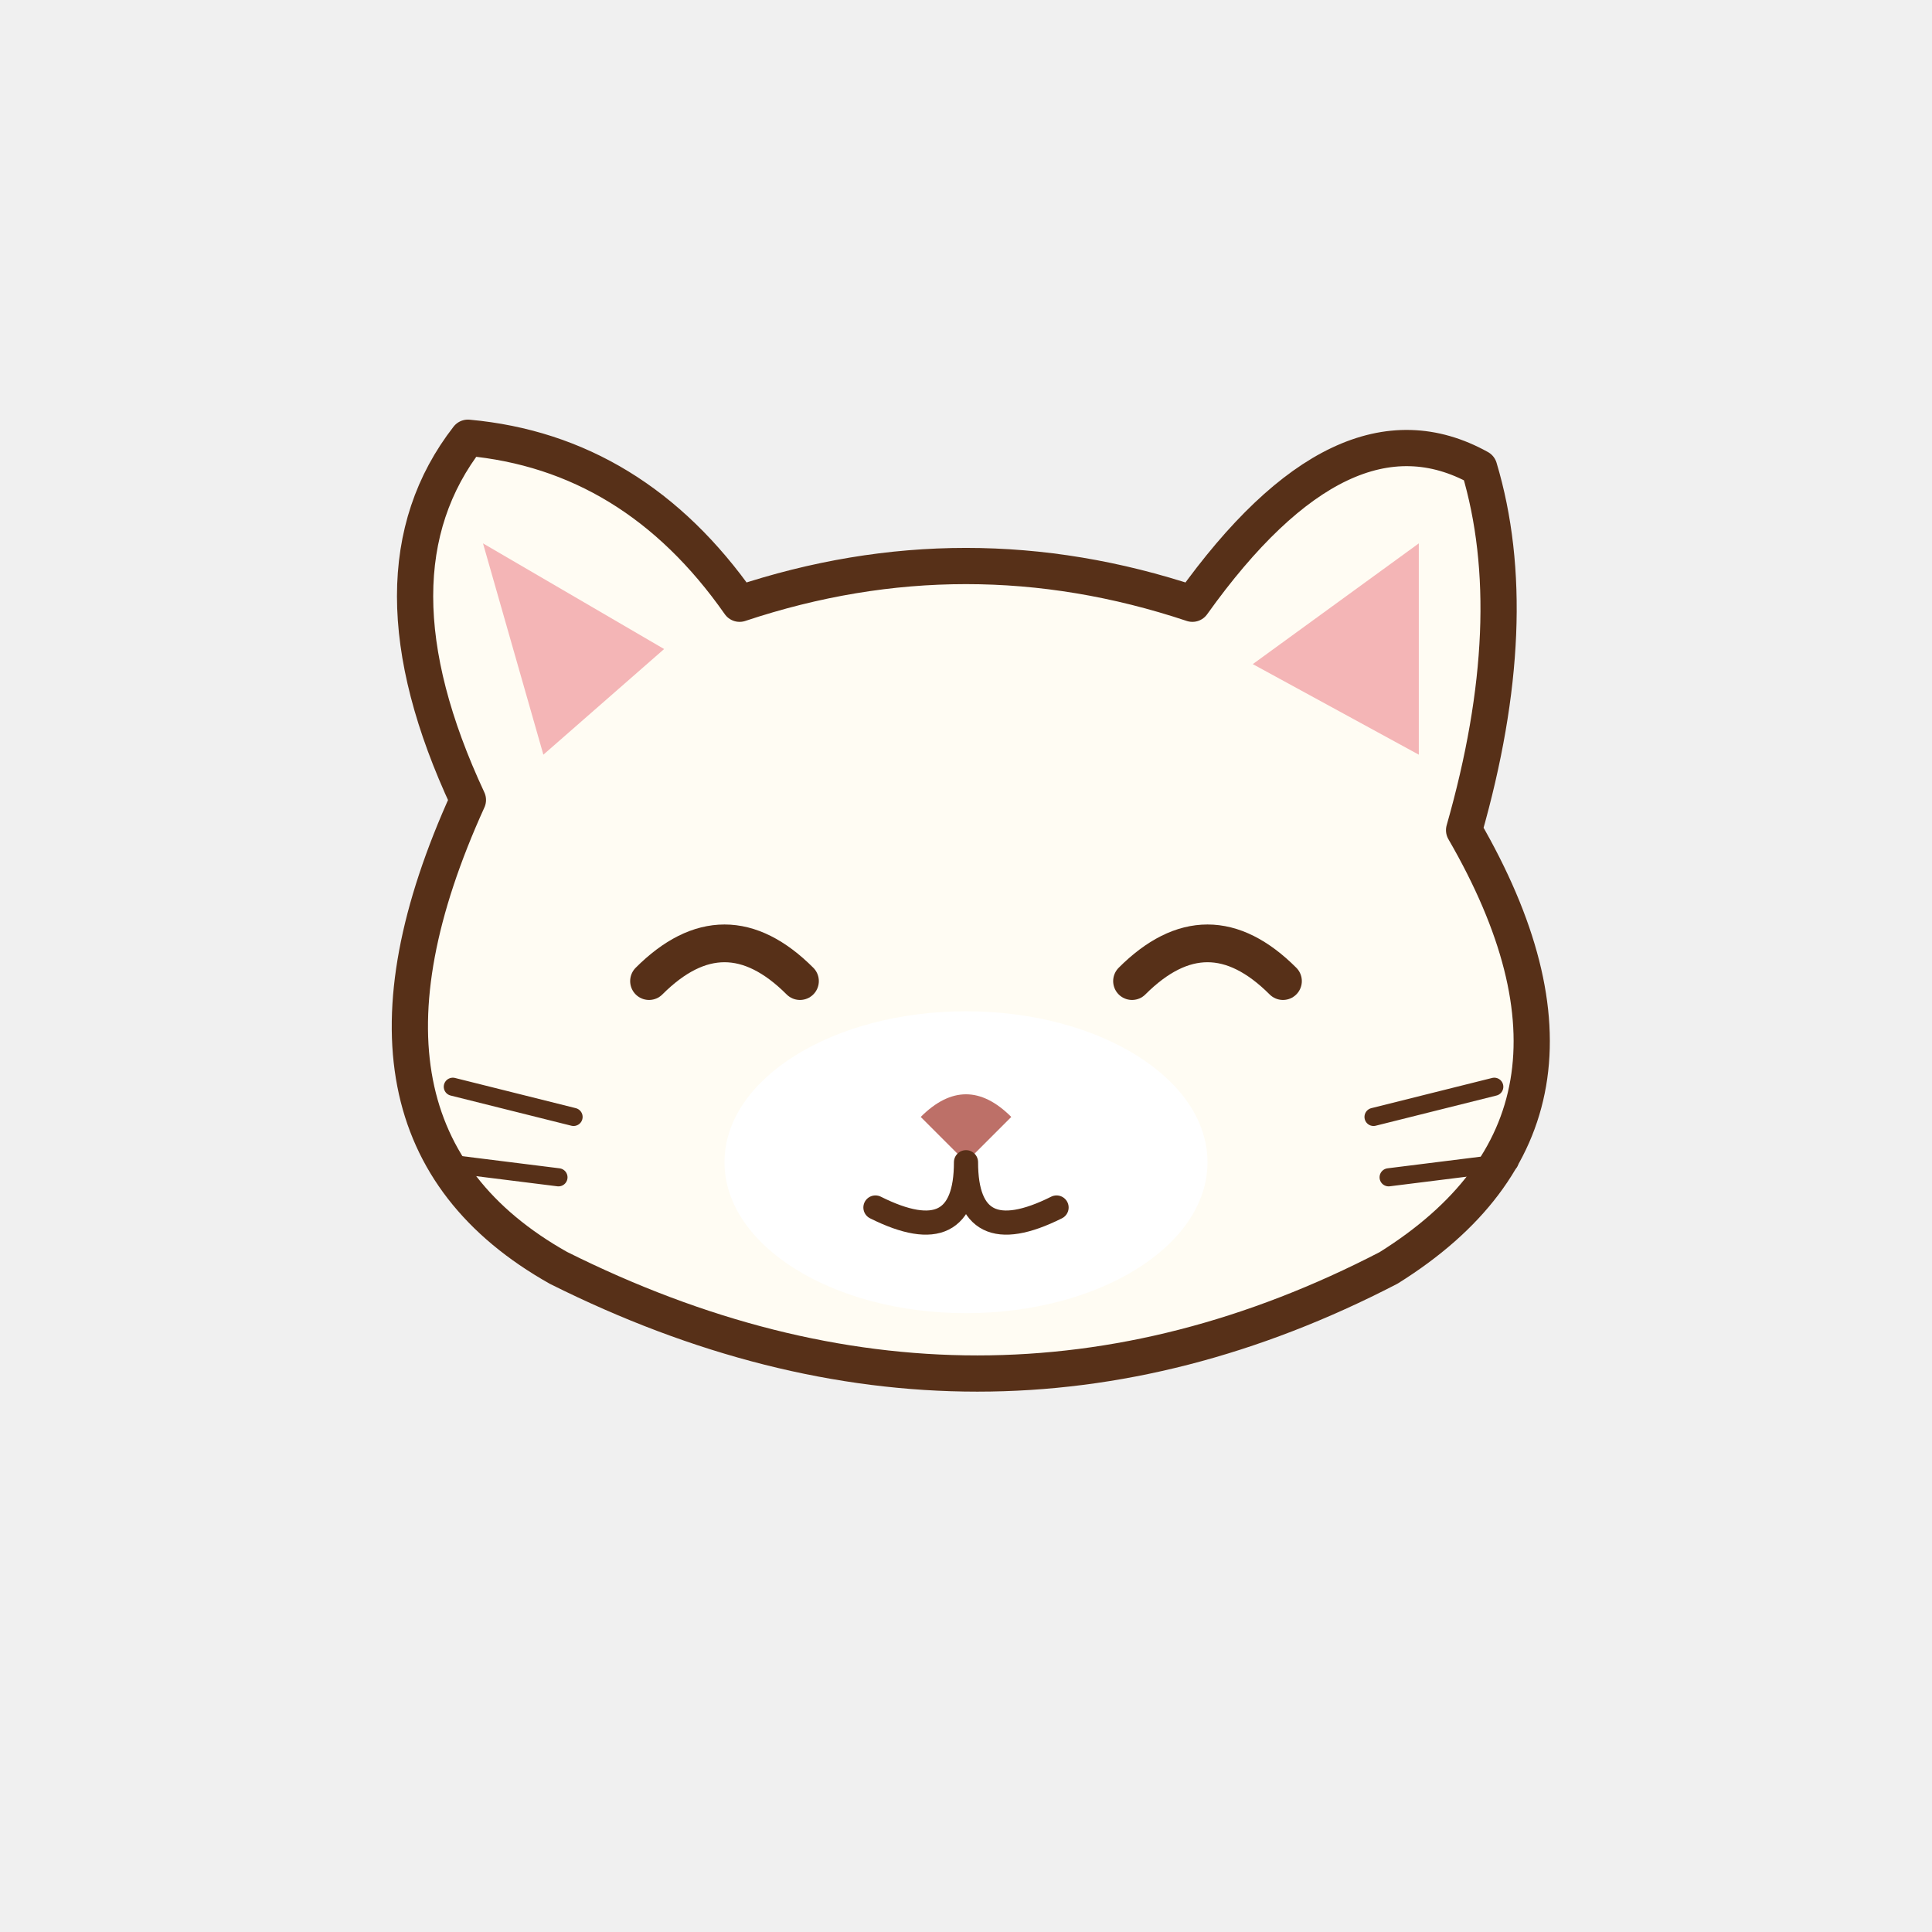
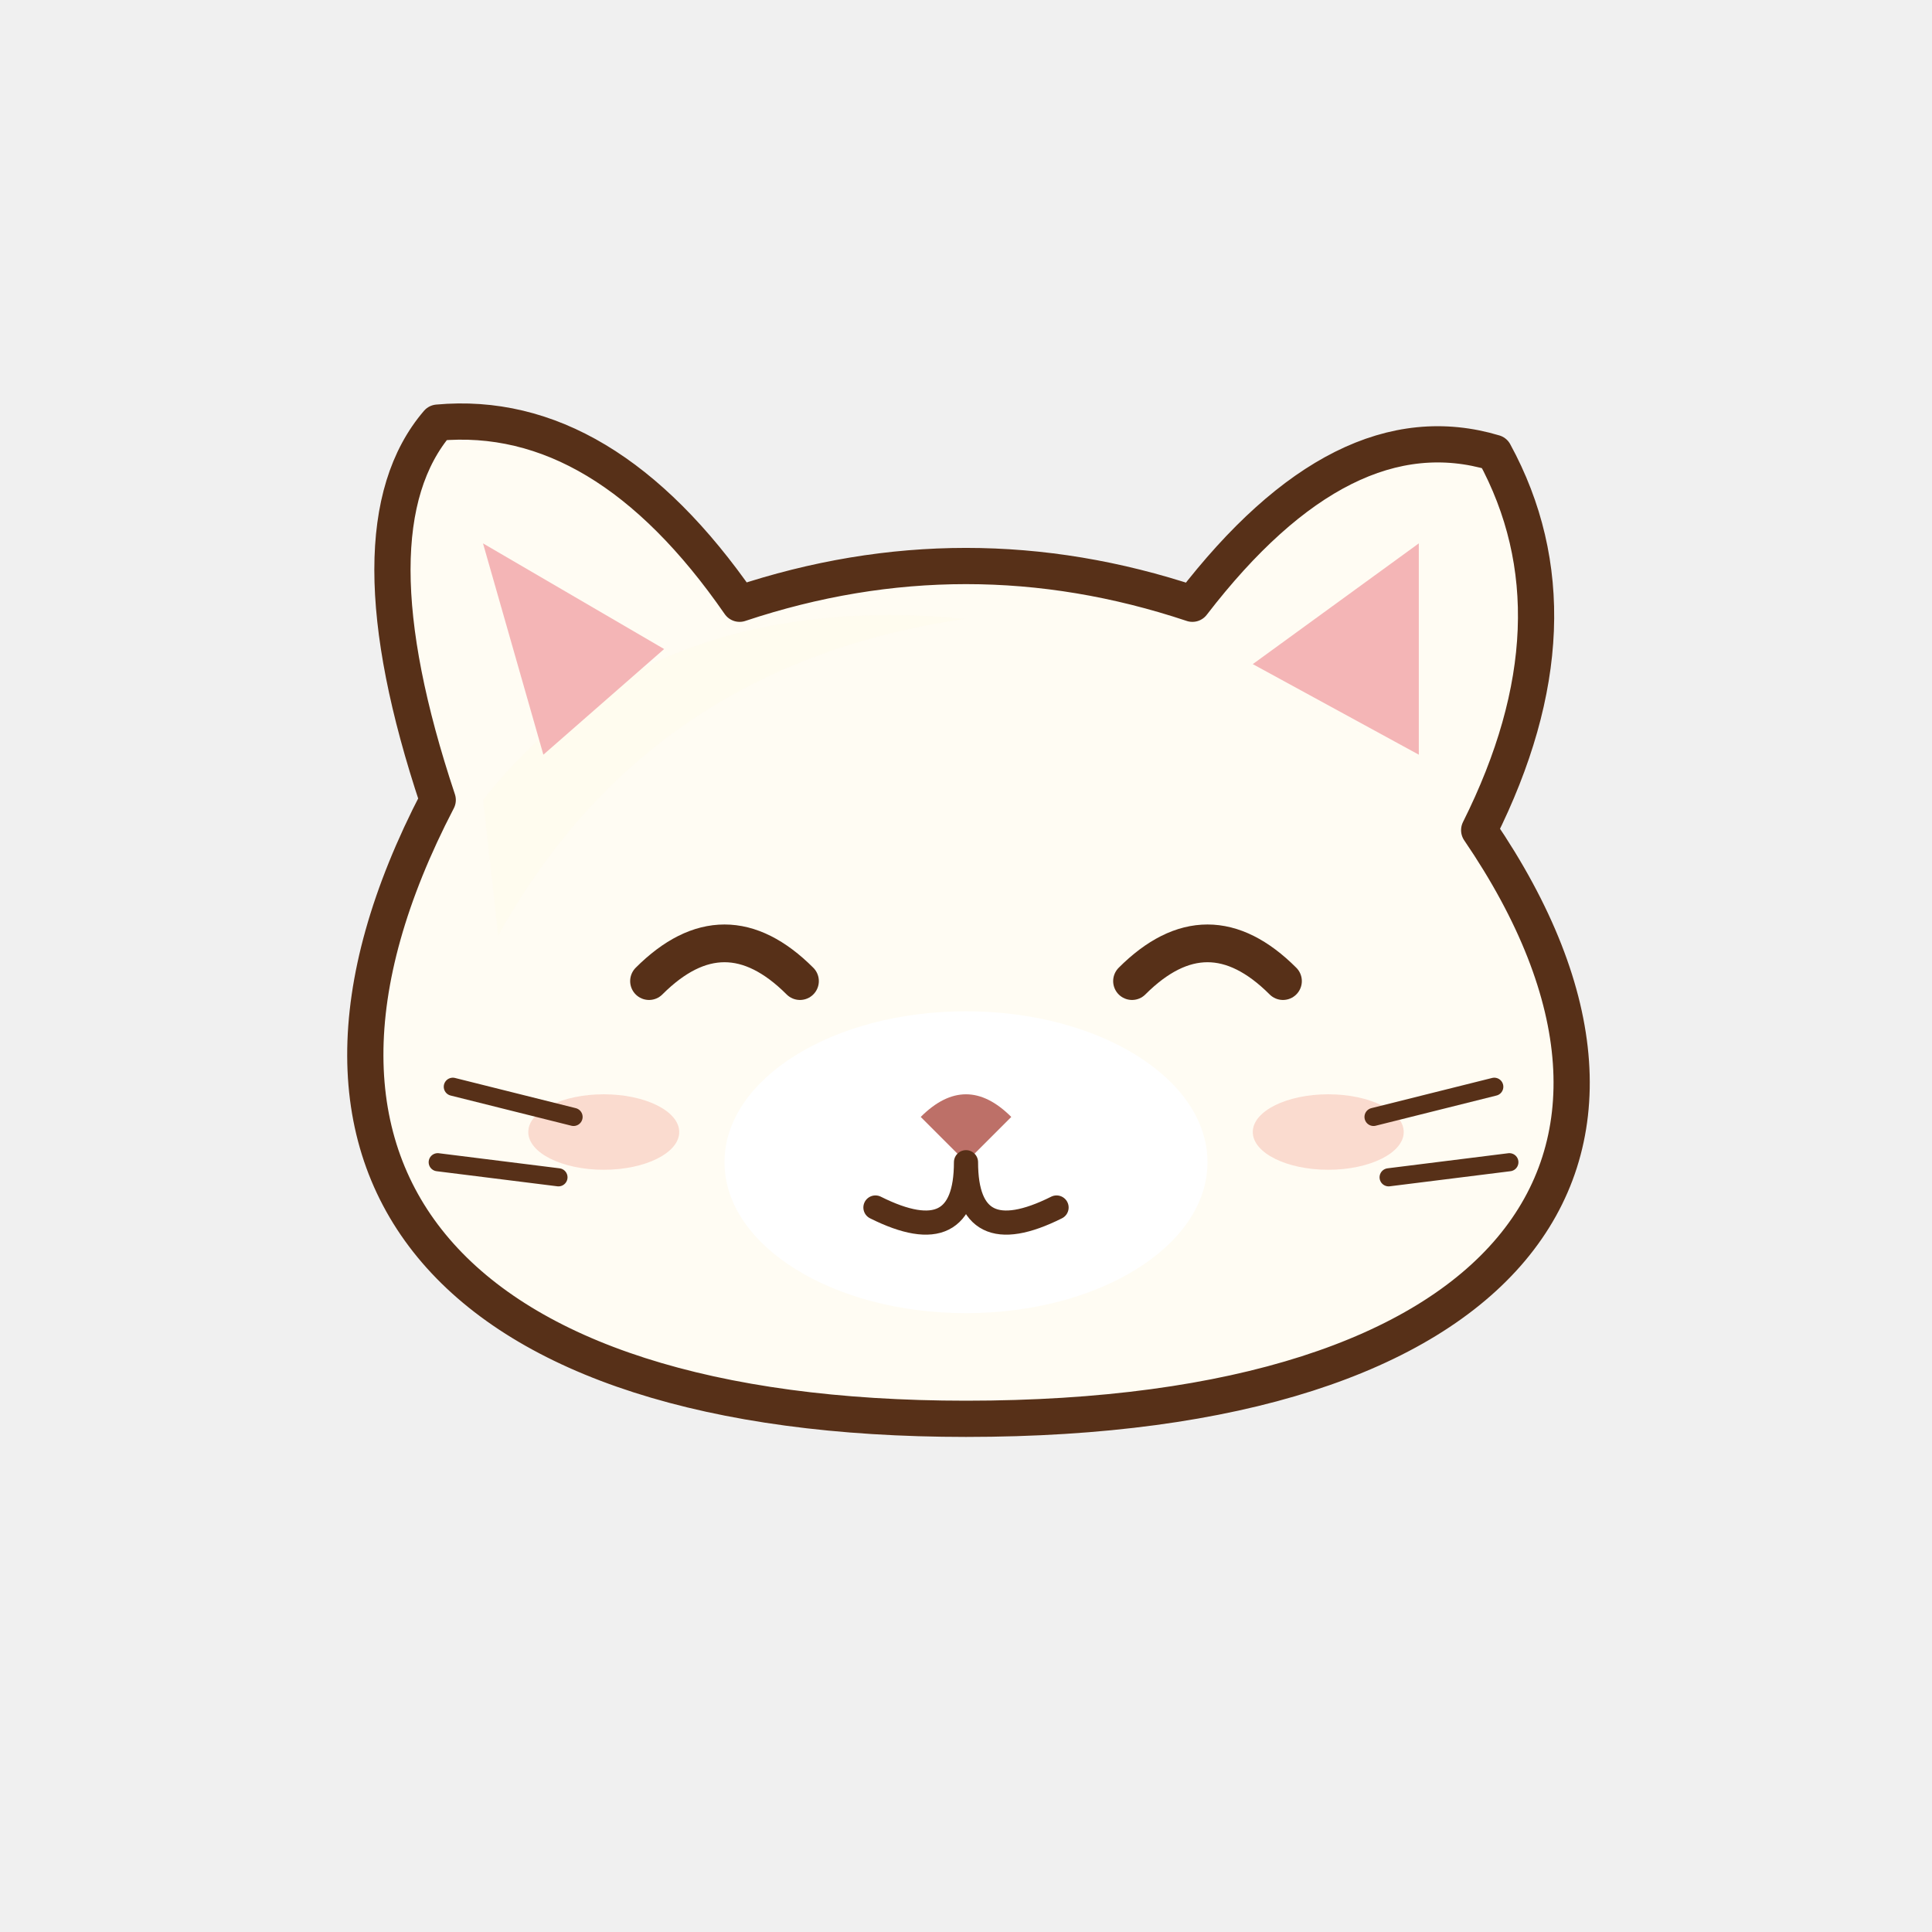
<svg xmlns="http://www.w3.org/2000/svg" width="128" height="128" viewBox="0 0 128 128">
  <g stroke-linecap="round" stroke-linejoin="round">
-     <path d="M31 53 Q24 38 31 29 Q42 30 49 40 Q64 35 79 40 Q89 26 98 31 Q101 41 97 55 Q108 74 92 84 Q65 98 37 84 Q21 75 31 53 Z" fill="#FFFCF3" stroke="#573018" stroke-width="2.4" />
+     <path d="M29 53 Q23 35 29 28 Q40 27 49 40 Q64 35 79 40 Q89 27 99 30 Q105 41 98 55 C113 77 100 94 64 94 C30 94 16 78 29 53 Z" fill="#FFFCF3" stroke="#573018" stroke-width="2.4" />
+     <g opacity="0.2">
+       <path d="M32 53 Q43 39 64 41 Q43 44 33 62 Z" fill="#FFF9E3" stroke="none" stroke-width="2.4" />
+     </g>
    <path d="M32 36 L36 50 L44 43 Z" fill="#F4B5B6" stroke="none" stroke-width="2.4" />
    <path d="M94 36 L83 44 L94 50 Z" fill="#F4B5B6" stroke="none" stroke-width="2.4" />
    <ellipse cx="64" cy="77" rx="16" ry="10" fill="#FFFFFF" stroke="none" stroke-width="2.4" />
+     <g opacity="0.35">
+       <ellipse cx="40" cy="75" rx="5" ry="2.5" fill="#F29D8B" stroke="none" stroke-width="2.4" />
+       <ellipse cx="88" cy="75" rx="5" ry="2.5" fill="#F29D8B" stroke="none" stroke-width="2.4" />
+     </g>
    <path d="M43 65 Q48 60 53 65" fill="none" stroke="#573018" stroke-width="2.5" />
    <path d="M75 65 Q80 60 85 65" fill="none" stroke="#573018" stroke-width="2.5" />
    <path d="M61 74 Q64 71 67 74 L64 77 Z" fill="#BD7068" stroke="none" stroke-width="2.4" />
    <path d="M64 77 Q64 83 58 80 M64 77 Q64 83 70 80" fill="none" stroke="#573018" stroke-width="1.6" />
    <path d="M30 72 L38 74 M29 77 L37 78 M91 74 L99 72 M92 78 L100 77" fill="none" stroke="#573018" stroke-width="1.2" />
  </g>
</svg>
